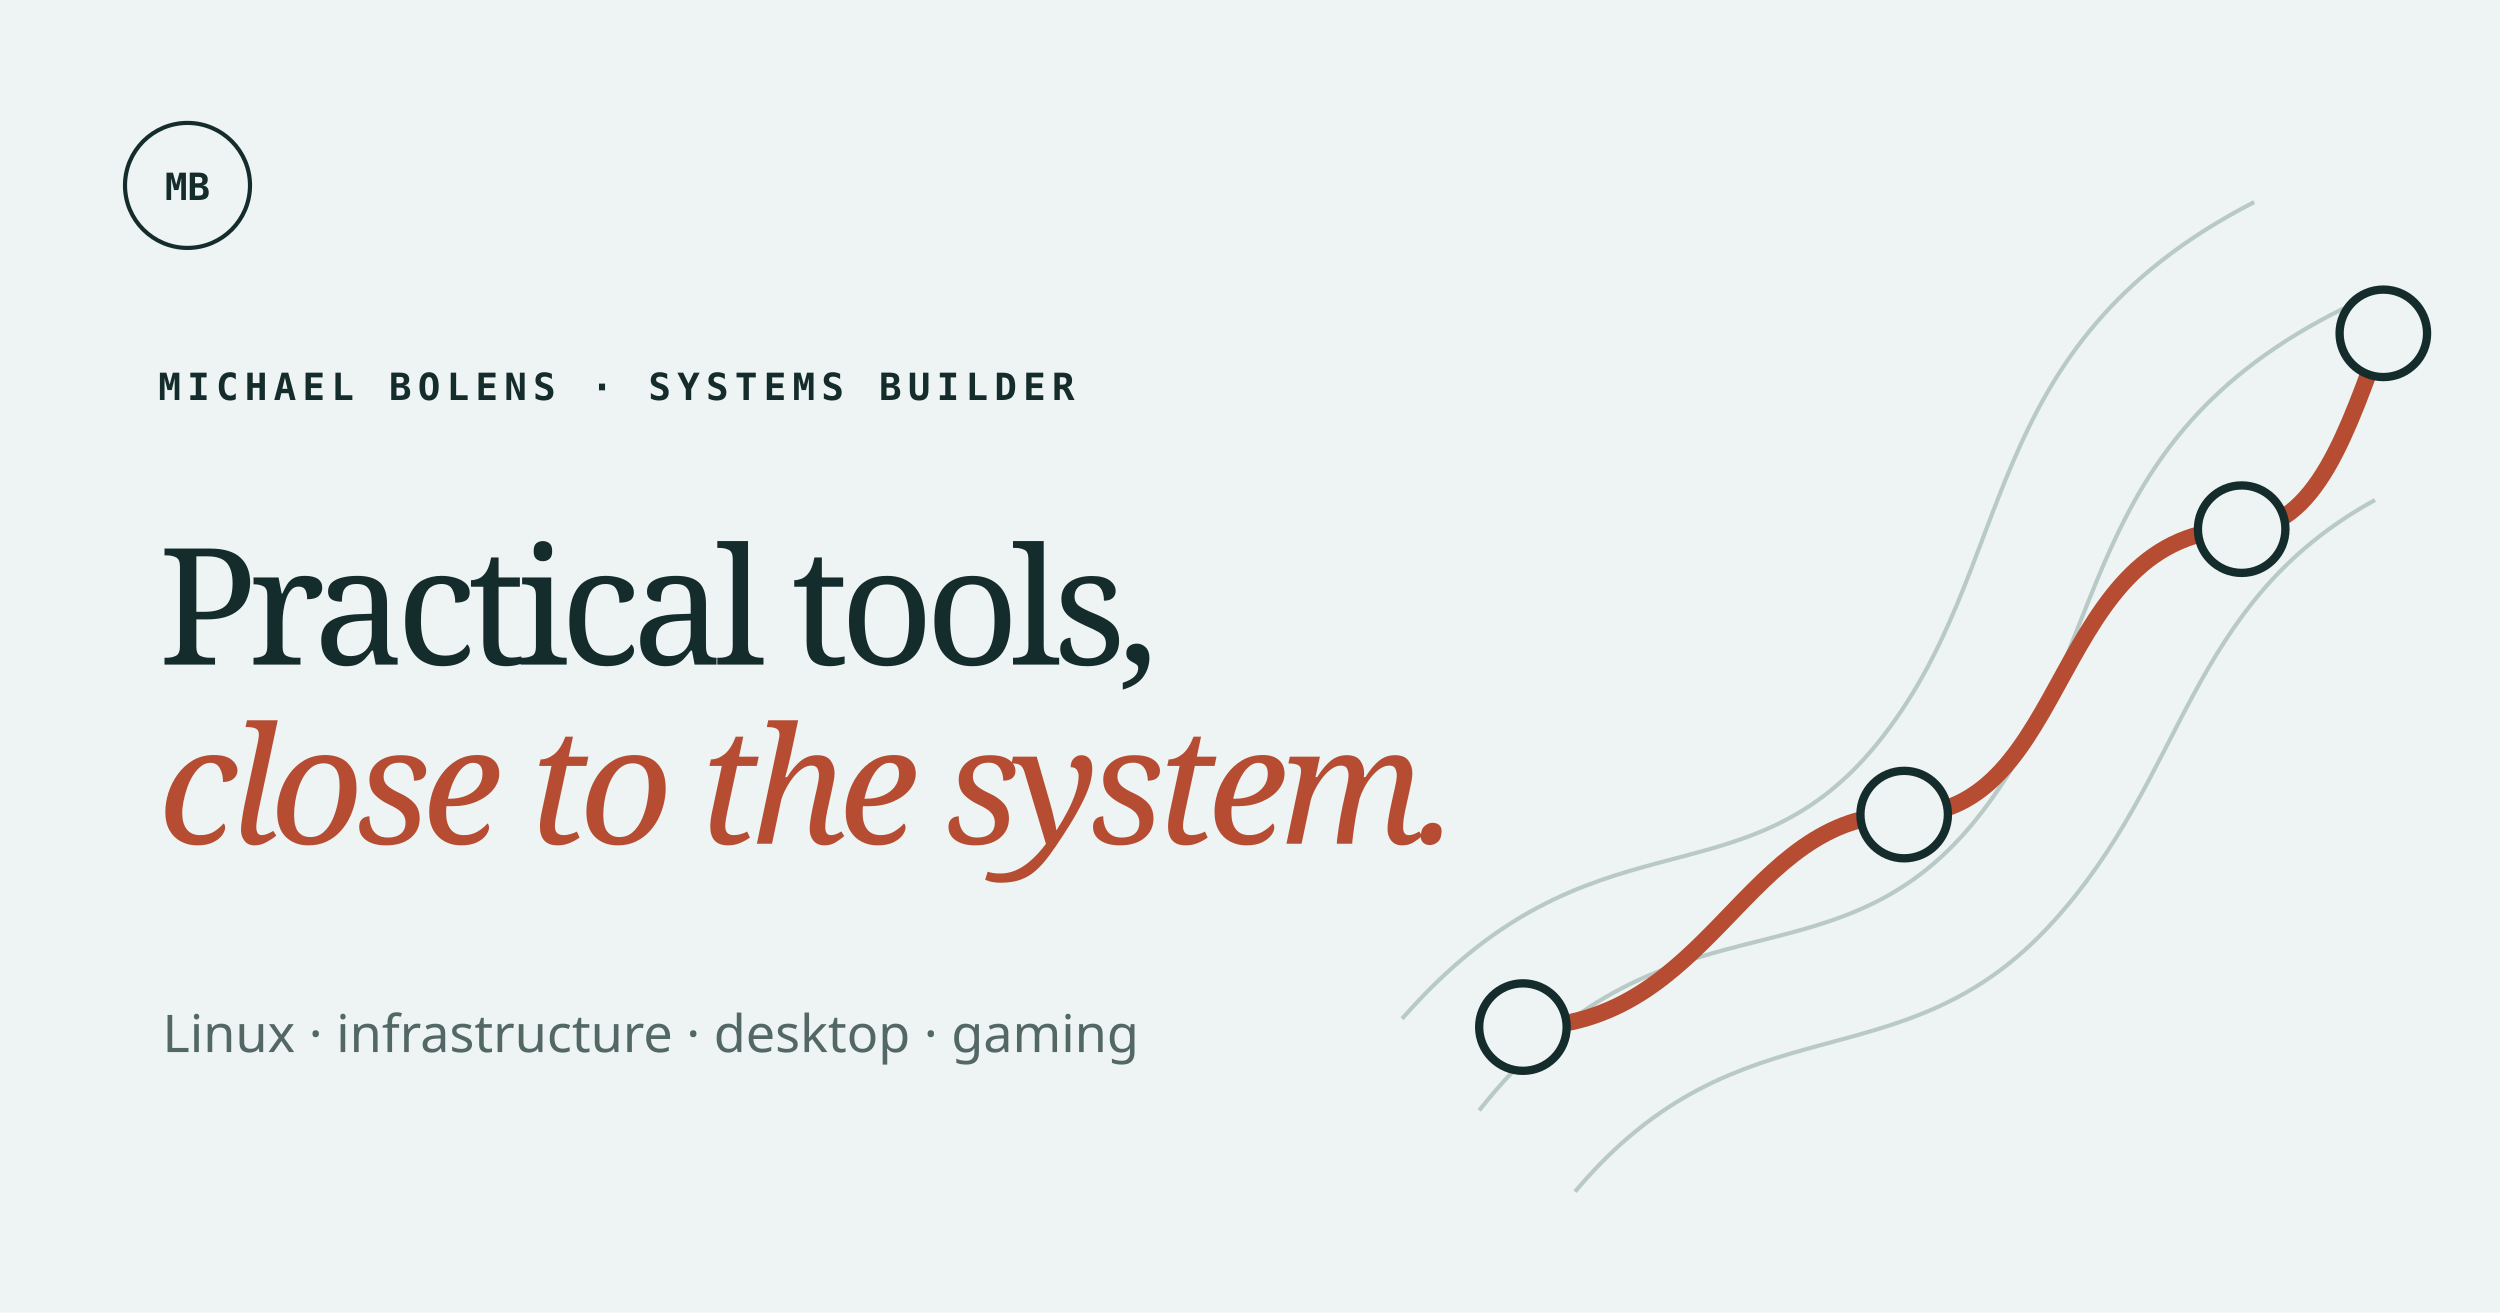
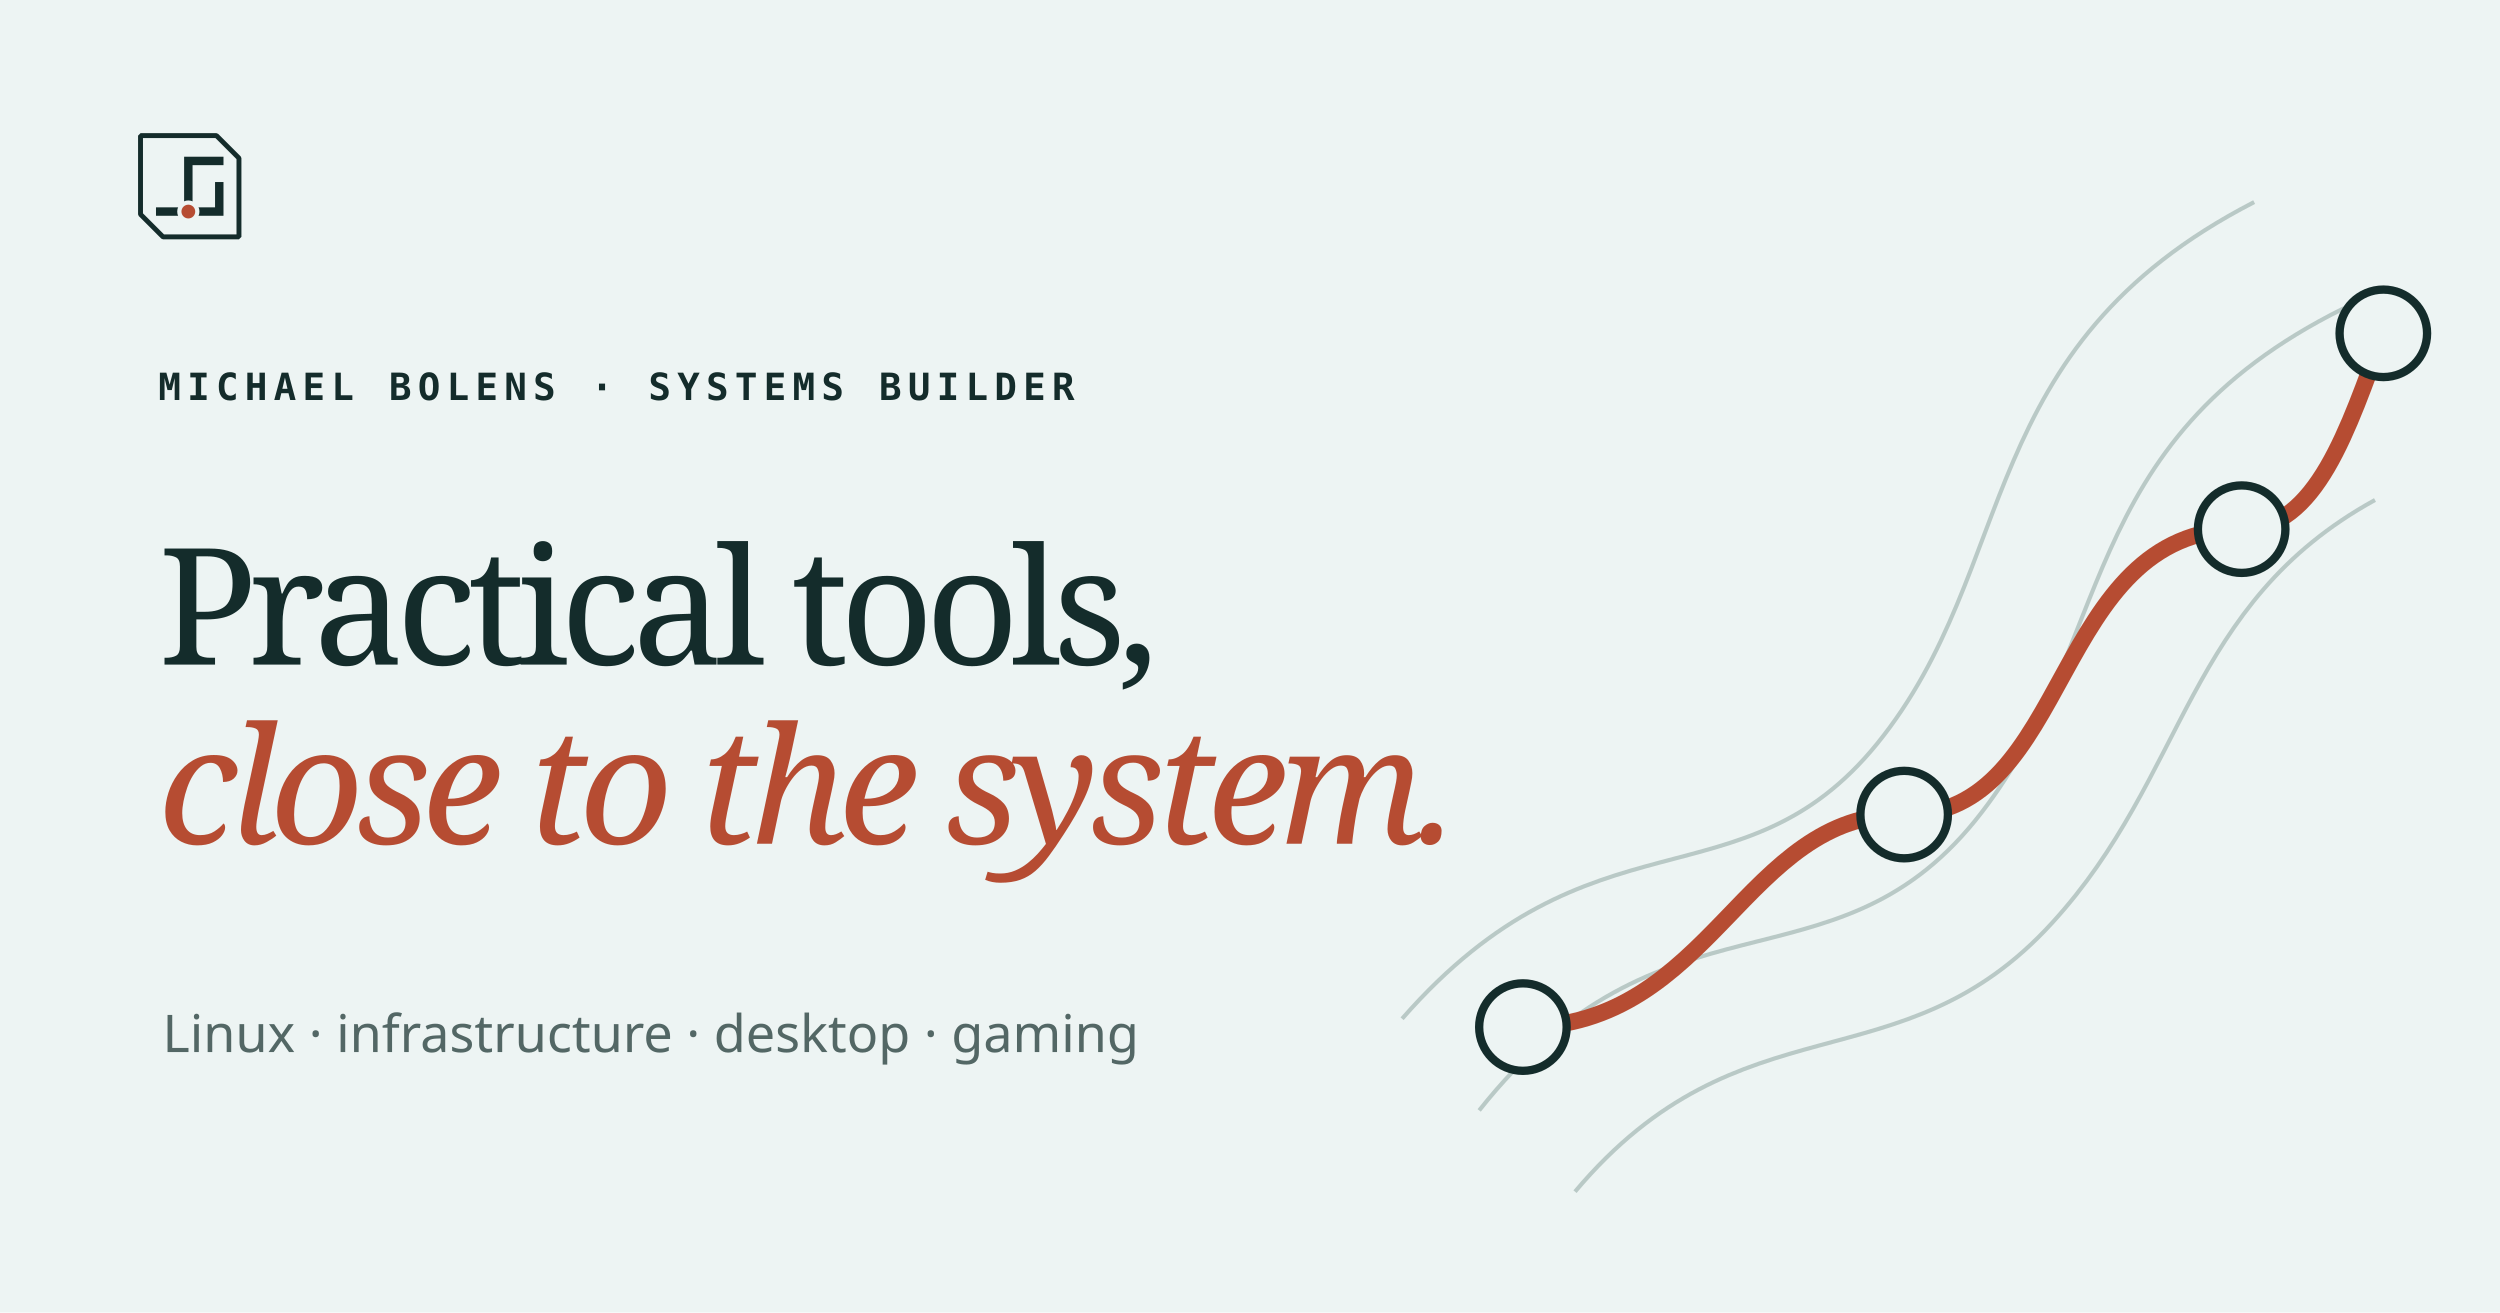
<svg xmlns="http://www.w3.org/2000/svg" width="1200" height="630" viewBox="0 0 1200 630" role="img" aria-labelledby="title desc">
  <rect width="1200" height="630" fill="#edf4f3" />
  <g fill="none" stroke="#b9c9c6" stroke-width="2">
    <path d="M710 533c88-111 169-54 238-139 68-84 46-181 177-246" />
    <path d="M673 489c91-104 163-52 228-132 69-85 45-190 181-260" />
    <path d="M756 572c80-95 156-49 229-129 65-71 64-153 155-203" />
  </g>
  <path d="M731 493c91 0 106-103 183-102 81 1 70-137 162-137 36 0 51-48 68-94" fill="none" stroke="#b64c32" stroke-width="8" stroke-linecap="round" />
  <g fill="#edf4f3" stroke="#142c2b" stroke-width="4">
    <circle cx="731" cy="493" r="21" />
    <circle cx="914" cy="391" r="21" />
    <circle cx="1076" cy="254" r="21" />
    <circle cx="1144" cy="160" r="21" />
  </g>
-   <circle cx="90" cy="89" r="30" fill="none" stroke="#142c2b" stroke-width="2" />
-   <text x="90" y="96" text-anchor="middle" fill="#142c2b" font-family="ui-monospace,monospace" font-size="18" font-weight="700">MB</text>
+   <g transform="translate(58 57) scale(1.35)">
+     <path d="M7 6h27l8 8v28H15l-8-8Z" fill="none" stroke="#142c2b" stroke-width="1.75" stroke-linejoin="bevel" />
+     <path d="M14 33h10V15h11M24 33h11v-9" fill="none" stroke="#142c2b" stroke-width="3" stroke-linecap="square" stroke-linejoin="miter" />
+     <circle cx="24" cy="33" r="3.2" fill="#b64c32" stroke="#edf4f3" stroke-width="1.5" />
+   </g>
  <text x="76" y="192" fill="#142c2b" font-family="ui-monospace,monospace" font-size="18" font-weight="700" letter-spacing="3">MICHAEL BOLENS · SYSTEMS BUILDER</text>
  <text x="76" y="319" fill="#142c2b" font-family="Georgia,serif" font-size="78" letter-spacing="-4">Practical tools,</text>
  <text x="76" y="405" fill="#b64c32" font-family="Georgia,serif" font-size="78" font-style="italic" letter-spacing="-4">close to the system.</text>
  <text x="78" y="505" fill="#536765" font-family="ui-sans-serif,system-ui,sans-serif" font-size="25">Linux · infrastructure · desktop · gaming</text>
</svg>
